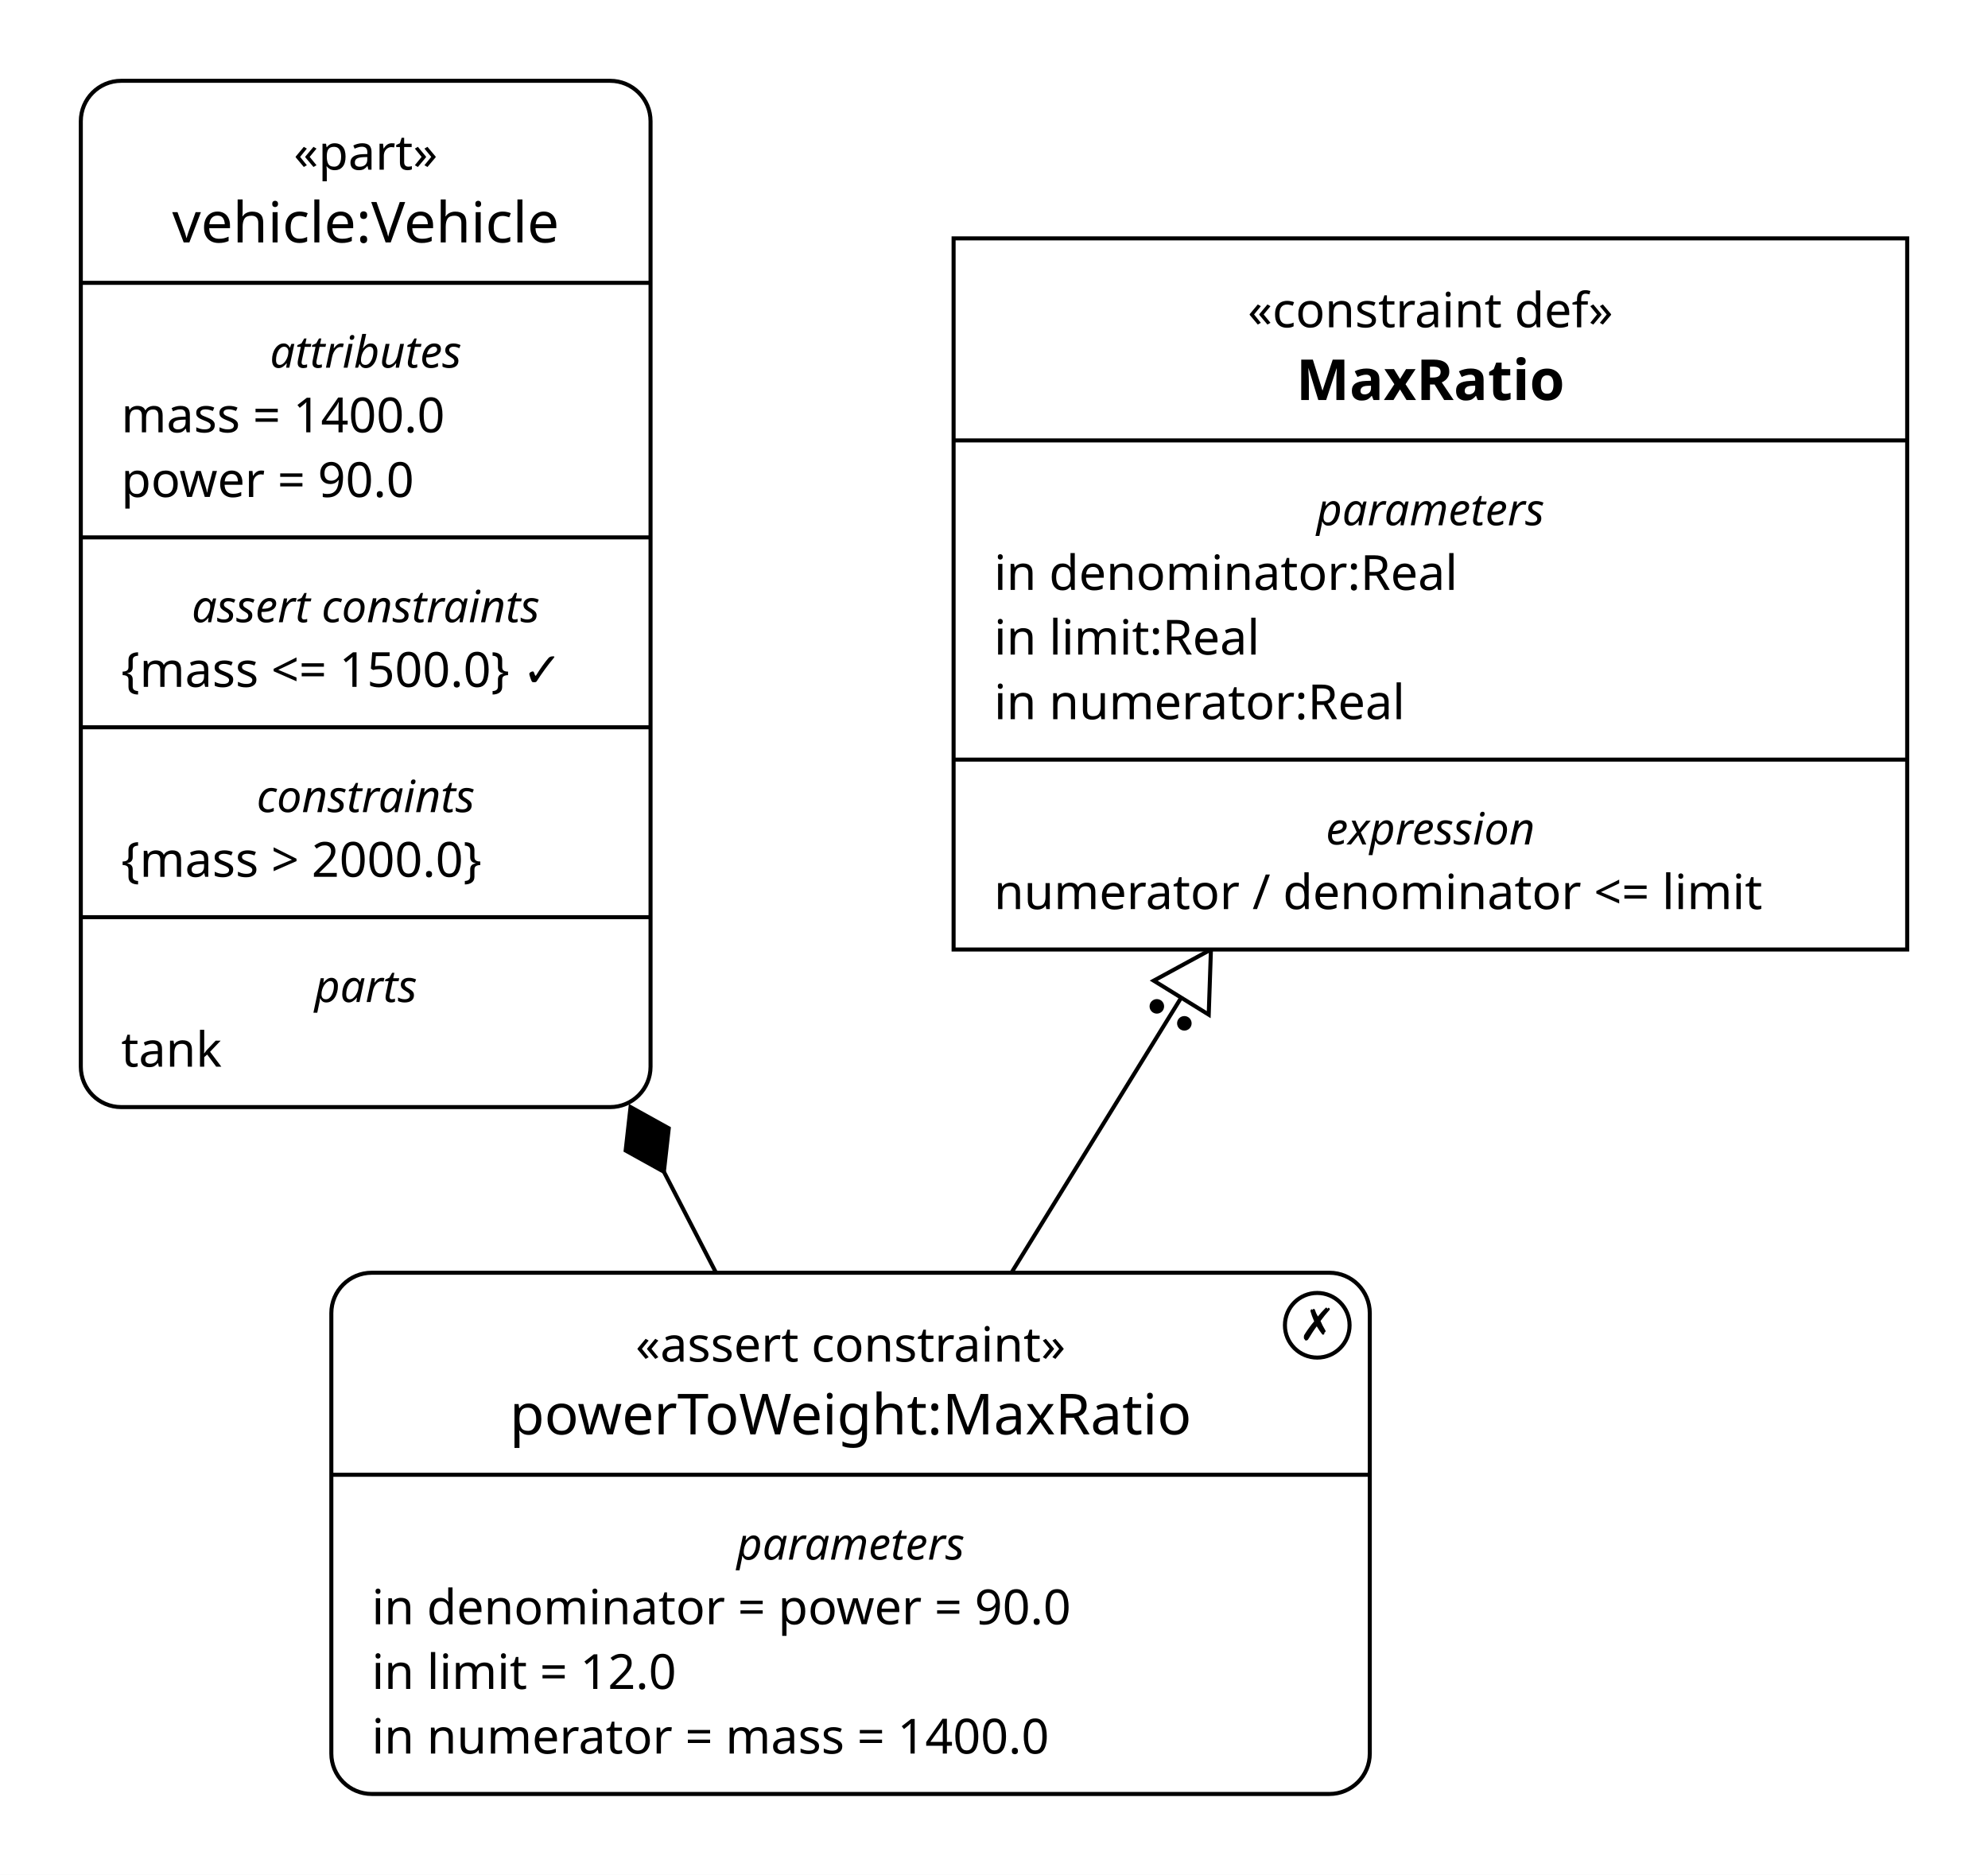
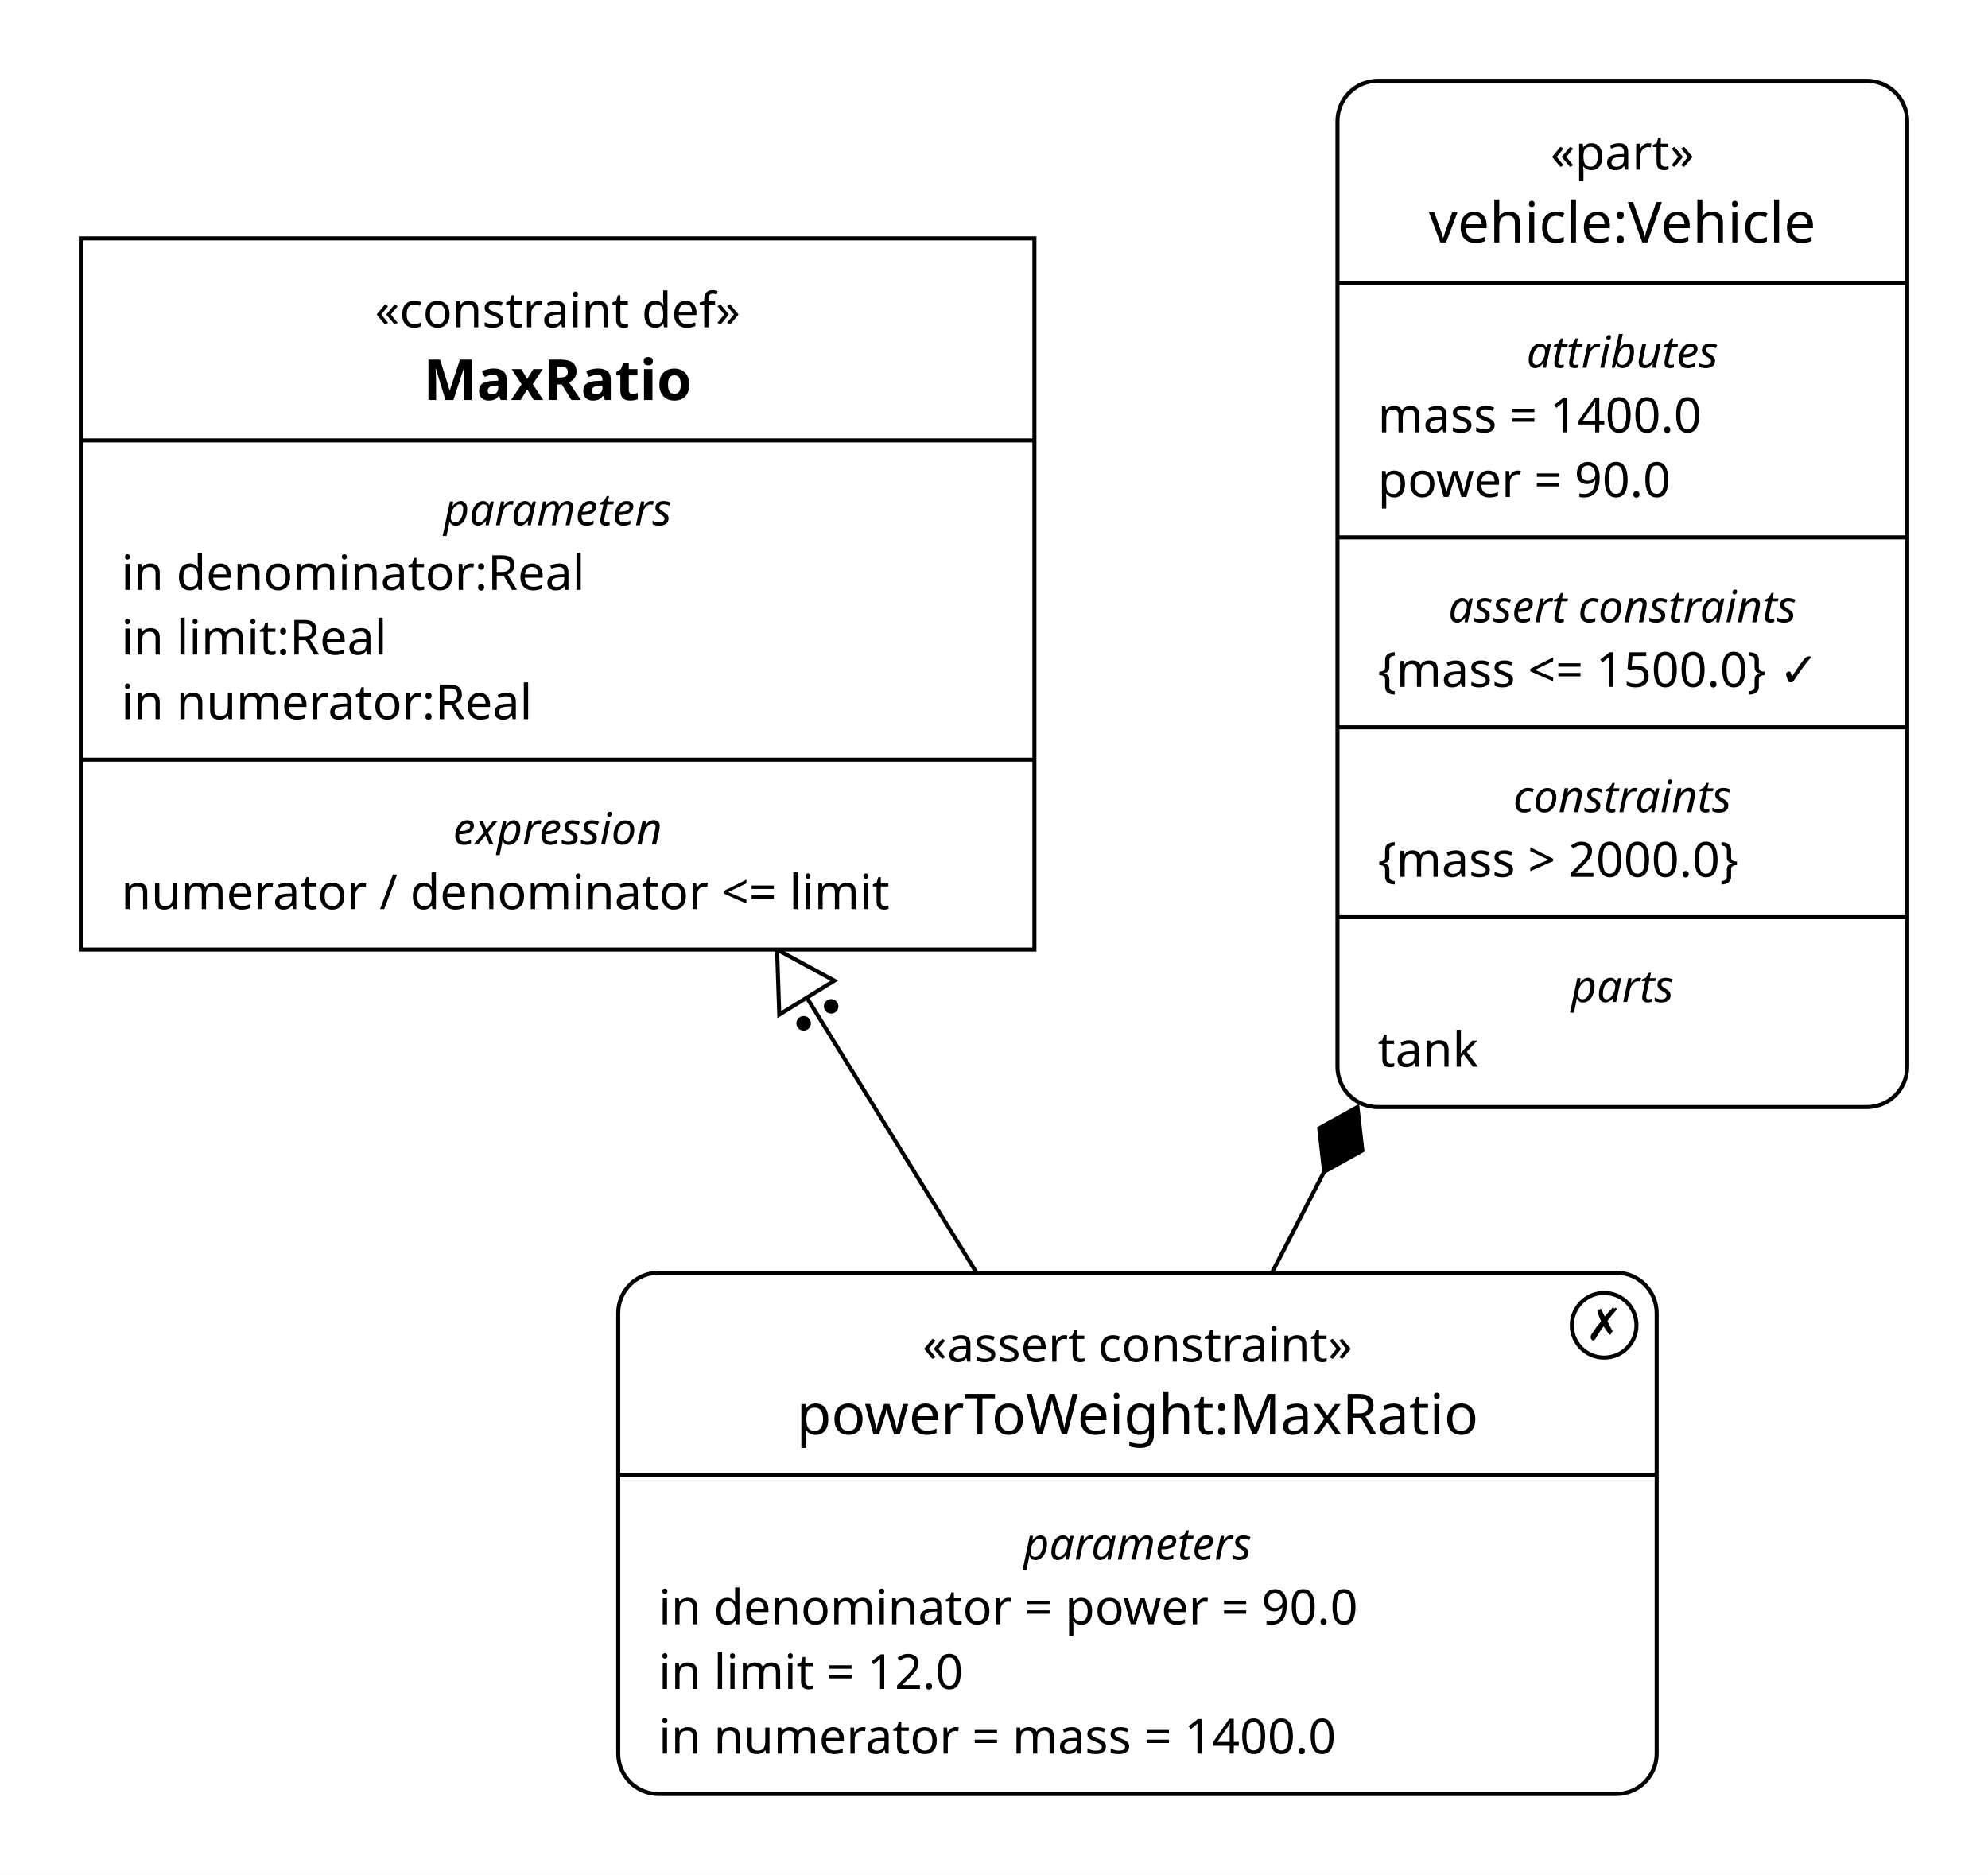
<svg xmlns="http://www.w3.org/2000/svg" width="492" height="464" viewBox="0 0 492 464" font-family="sans-serif">
  <rect x="0" y="0" width="492" height="464" fill="#ffffff" />
-   <polyline points="250.31,315 292.33,246.91" fill="none" stroke="#000000" />
-   <polygon points="299.69,235 299.14,251.12 285.53,242.71" fill="#ffffff" stroke="#000000" />
-   <circle cx="293.11" cy="253.27" r="1.8" fill="#000000" />
-   <circle cx="286.3" cy="249.07" r="1.8" fill="#000000" />
-   <polyline points="164.3,290 177.21,315" fill="none" stroke="#000000" />
-   <polygon points="156.05,274 154.84,284.75 164.3,290 165.51,279.25" fill="#000000" stroke="#000000" />
-   <rect x="20" y="20" width="141" height="254" rx="10" fill="#ffffff" stroke="#000000" />
-   <text x="90.5" y="42" text-anchor="middle" font-size="12">«part»</text>
-   <text x="90.5" y="60" text-anchor="middle" font-size="14">vehicle:Vehicle</text>
-   <polyline points="20,70 161,70" fill="none" stroke="#000000" />
-   <text x="90.5" y="91" text-anchor="middle" font-size="11" font-style="italic">attributes</text>
-   <text x="30" y="107" text-anchor="start" font-size="12">mass = 1400.0</text>
-   <text x="30" y="123" text-anchor="start" font-size="12">power = 90.0</text>
-   <polyline points="20,133 161,133" fill="none" stroke="#000000" />
-   <text x="90.5" y="154" text-anchor="middle" font-size="11" font-style="italic">assert constraints</text>
-   <text x="30" y="170" text-anchor="start" font-size="12">{mass &lt;= 1500.0} ✓</text>
-   <polyline points="20,180 161,180" fill="none" stroke="#000000" />
-   <text x="90.5" y="201" text-anchor="middle" font-size="11" font-style="italic">constraints</text>
-   <text x="30" y="217" text-anchor="start" font-size="12">{mass &gt; 2000.0}</text>
-   <polyline points="20,227 161,227" fill="none" stroke="#000000" />
-   <text x="90.5" y="248" text-anchor="middle" font-size="11" font-style="italic">parts</text>
-   <text x="30" y="264" text-anchor="start" font-size="12">tank</text>
-   <rect x="82" y="315" width="257" height="129" rx="10" fill="#ffffff" stroke="#000000" />
-   <text x="210.5" y="337" text-anchor="middle" font-size="12">«assert constraint»</text>
-   <text x="210.5" y="355" text-anchor="middle" font-size="14">powerToWeight:MaxRatio</text>
-   <rect x="318" y="320" width="16" height="16" rx="8" fill="none" stroke="#000000" />
-   <text x="326" y="331.67" text-anchor="middle" font-size="11">✗</text>
-   <polyline points="82,365 339,365" fill="none" stroke="#000000" />
-   <text x="210.5" y="386" text-anchor="middle" font-size="11" font-style="italic">parameters</text>
-   <text x="92" y="402" text-anchor="start" font-size="12">in denominator = power = 90.0</text>
-   <text x="92" y="418" text-anchor="start" font-size="12">in limit = 12.0</text>
-   <text x="92" y="434" text-anchor="start" font-size="12">in numerator = mass = 1400.0</text>
-   <rect x="236" y="59" width="236" height="176" fill="#ffffff" stroke="#000000" />
-   <text x="354" y="81" text-anchor="middle" font-size="12">«constraint def»</text>
-   <text x="354" y="99" text-anchor="middle" font-size="14" font-weight="bold">MaxRatio</text>
-   <polyline points="236,109 472,109" fill="none" stroke="#000000" />
-   <text x="354" y="130" text-anchor="middle" font-size="11" font-style="italic">parameters</text>
-   <text x="246" y="146" text-anchor="start" font-size="12">in denominator:Real</text>
-   <text x="246" y="162" text-anchor="start" font-size="12">in limit:Real</text>
-   <text x="246" y="178" text-anchor="start" font-size="12">in numerator:Real</text>
-   <polyline points="236,188 472,188" fill="none" stroke="#000000" />
-   <text x="354" y="209" text-anchor="middle" font-size="11" font-style="italic">expression</text>
-   <text x="246" y="225" text-anchor="start" font-size="12">numerator / denominator &lt;= limit</text>
+   <polyline points="241.69,315 199.67,246.91" fill="none" stroke="#000000" />
+   <polygon points="192.31,235 206.47,242.71 192.86,251.12" fill="#ffffff" stroke="#000000" />
+   <circle cx="205.7" cy="249.07" r="1.8" fill="#000000" />
+   <circle cx="198.89" cy="253.27" r="1.8" fill="#000000" />
+   <polyline points="327.7,290 314.79,315" fill="none" stroke="#000000" />
+   <polygon points="335.95,274 326.49,279.25 327.7,290 337.16,284.75" fill="#000000" stroke="#000000" />
+   <rect x="20" y="59" width="236" height="176" fill="#ffffff" stroke="#000000" />
+   <text x="138" y="81" text-anchor="middle" font-size="12">«constraint def»</text>
+   <text x="138" y="99" text-anchor="middle" font-size="14" font-weight="bold">MaxRatio</text>
+   <polyline points="20,109 256,109" fill="none" stroke="#000000" />
+   <text x="138" y="130" text-anchor="middle" font-size="11" font-style="italic">parameters</text>
+   <text x="30" y="146" text-anchor="start" font-size="12">in denominator:Real</text>
+   <text x="30" y="162" text-anchor="start" font-size="12">in limit:Real</text>
+   <text x="30" y="178" text-anchor="start" font-size="12">in numerator:Real</text>
+   <polyline points="20,188 256,188" fill="none" stroke="#000000" />
+   <text x="138" y="209" text-anchor="middle" font-size="11" font-style="italic">expression</text>
+   <text x="30" y="225" text-anchor="start" font-size="12">numerator / denominator &lt;= limit</text>
+   <rect x="331" y="20" width="141" height="254" rx="10" fill="#ffffff" stroke="#000000" />
+   <text x="401.5" y="42" text-anchor="middle" font-size="12">«part»</text>
+   <text x="401.5" y="60" text-anchor="middle" font-size="14">vehicle:Vehicle</text>
+   <polyline points="331,70 472,70" fill="none" stroke="#000000" />
+   <text x="401.5" y="91" text-anchor="middle" font-size="11" font-style="italic">attributes</text>
+   <text x="341" y="107" text-anchor="start" font-size="12">mass = 1400.0</text>
+   <text x="341" y="123" text-anchor="start" font-size="12">power = 90.0</text>
+   <polyline points="331,133 472,133" fill="none" stroke="#000000" />
+   <text x="401.5" y="154" text-anchor="middle" font-size="11" font-style="italic">assert constraints</text>
+   <text x="341" y="170" text-anchor="start" font-size="12">{mass &lt;= 1500.0} ✓</text>
+   <polyline points="331,180 472,180" fill="none" stroke="#000000" />
+   <text x="401.5" y="201" text-anchor="middle" font-size="11" font-style="italic">constraints</text>
+   <text x="341" y="217" text-anchor="start" font-size="12">{mass &gt; 2000.0}</text>
+   <polyline points="331,227 472,227" fill="none" stroke="#000000" />
+   <text x="401.5" y="248" text-anchor="middle" font-size="11" font-style="italic">parts</text>
+   <text x="341" y="264" text-anchor="start" font-size="12">tank</text>
+   <rect x="153" y="315" width="257" height="129" rx="10" fill="#ffffff" stroke="#000000" />
+   <text x="281.5" y="337" text-anchor="middle" font-size="12">«assert constraint»</text>
+   <text x="281.5" y="355" text-anchor="middle" font-size="14">powerToWeight:MaxRatio</text>
+   <rect x="389" y="320" width="16" height="16" rx="8" fill="none" stroke="#000000" />
+   <text x="397" y="331.67" text-anchor="middle" font-size="11">✗</text>
+   <polyline points="153,365 410,365" fill="none" stroke="#000000" />
+   <text x="281.5" y="386" text-anchor="middle" font-size="11" font-style="italic">parameters</text>
+   <text x="163" y="402" text-anchor="start" font-size="12">in denominator = power = 90.0</text>
+   <text x="163" y="418" text-anchor="start" font-size="12">in limit = 12.0</text>
+   <text x="163" y="434" text-anchor="start" font-size="12">in numerator = mass = 1400.0</text>
</svg>
